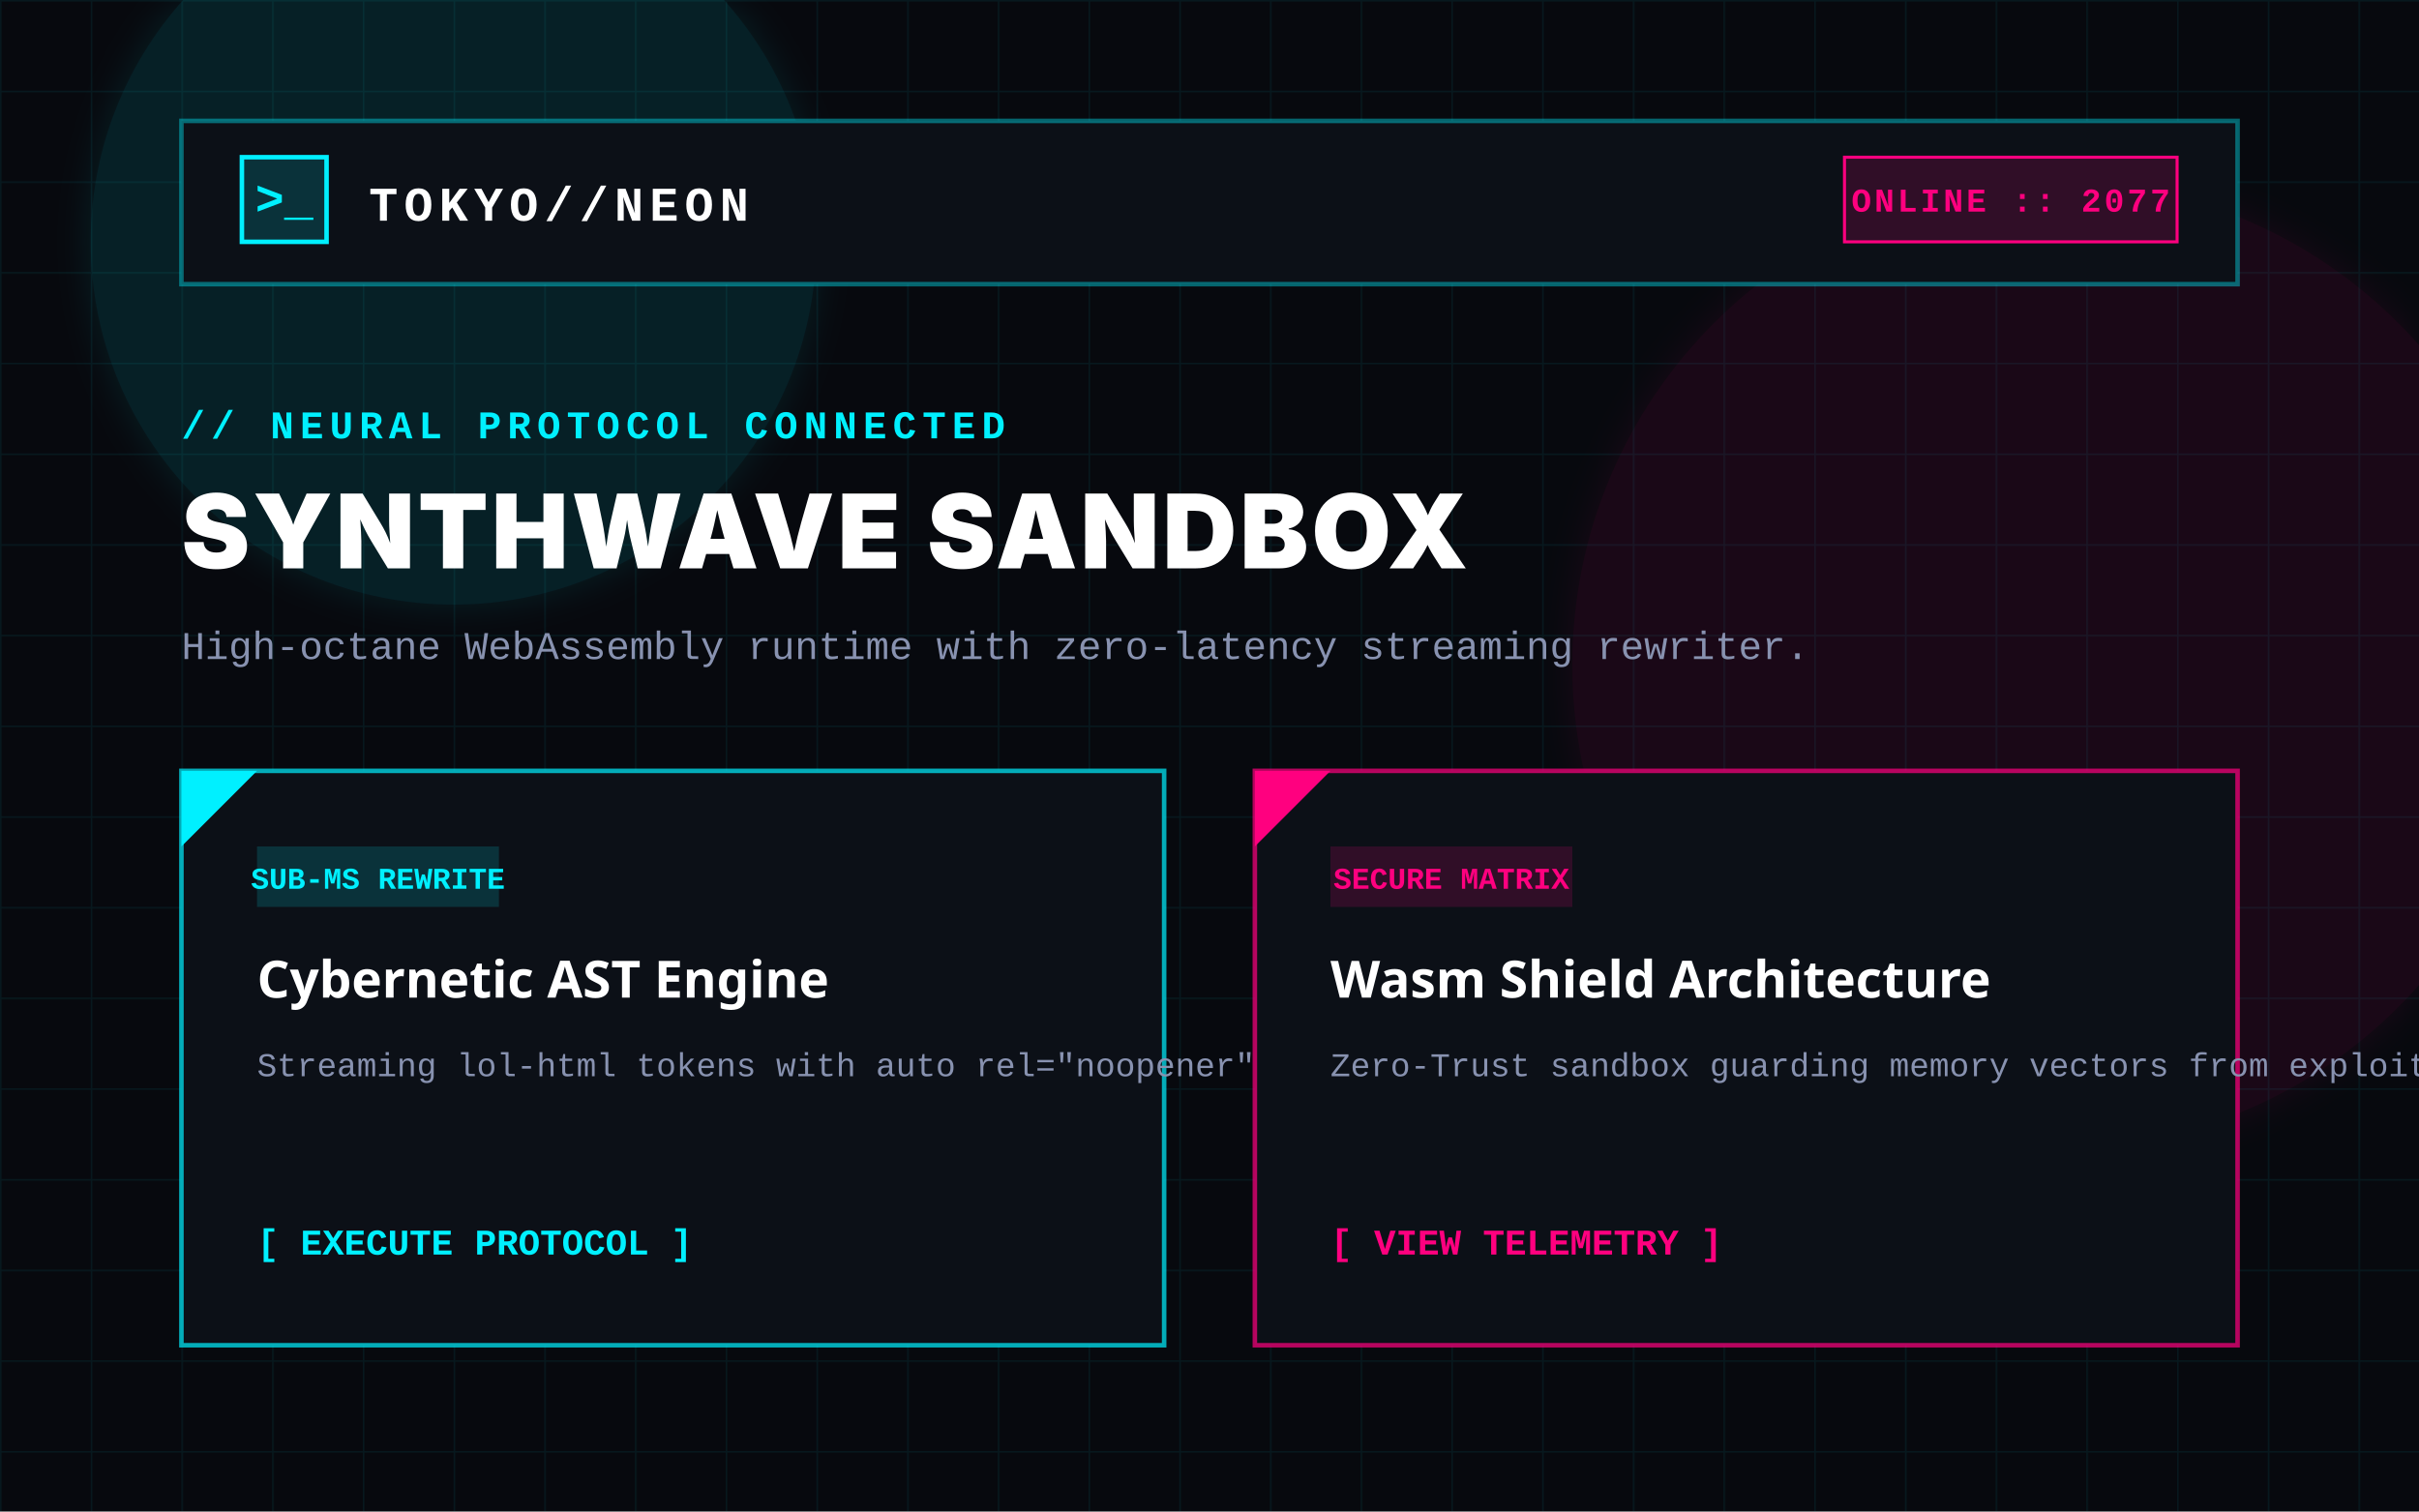
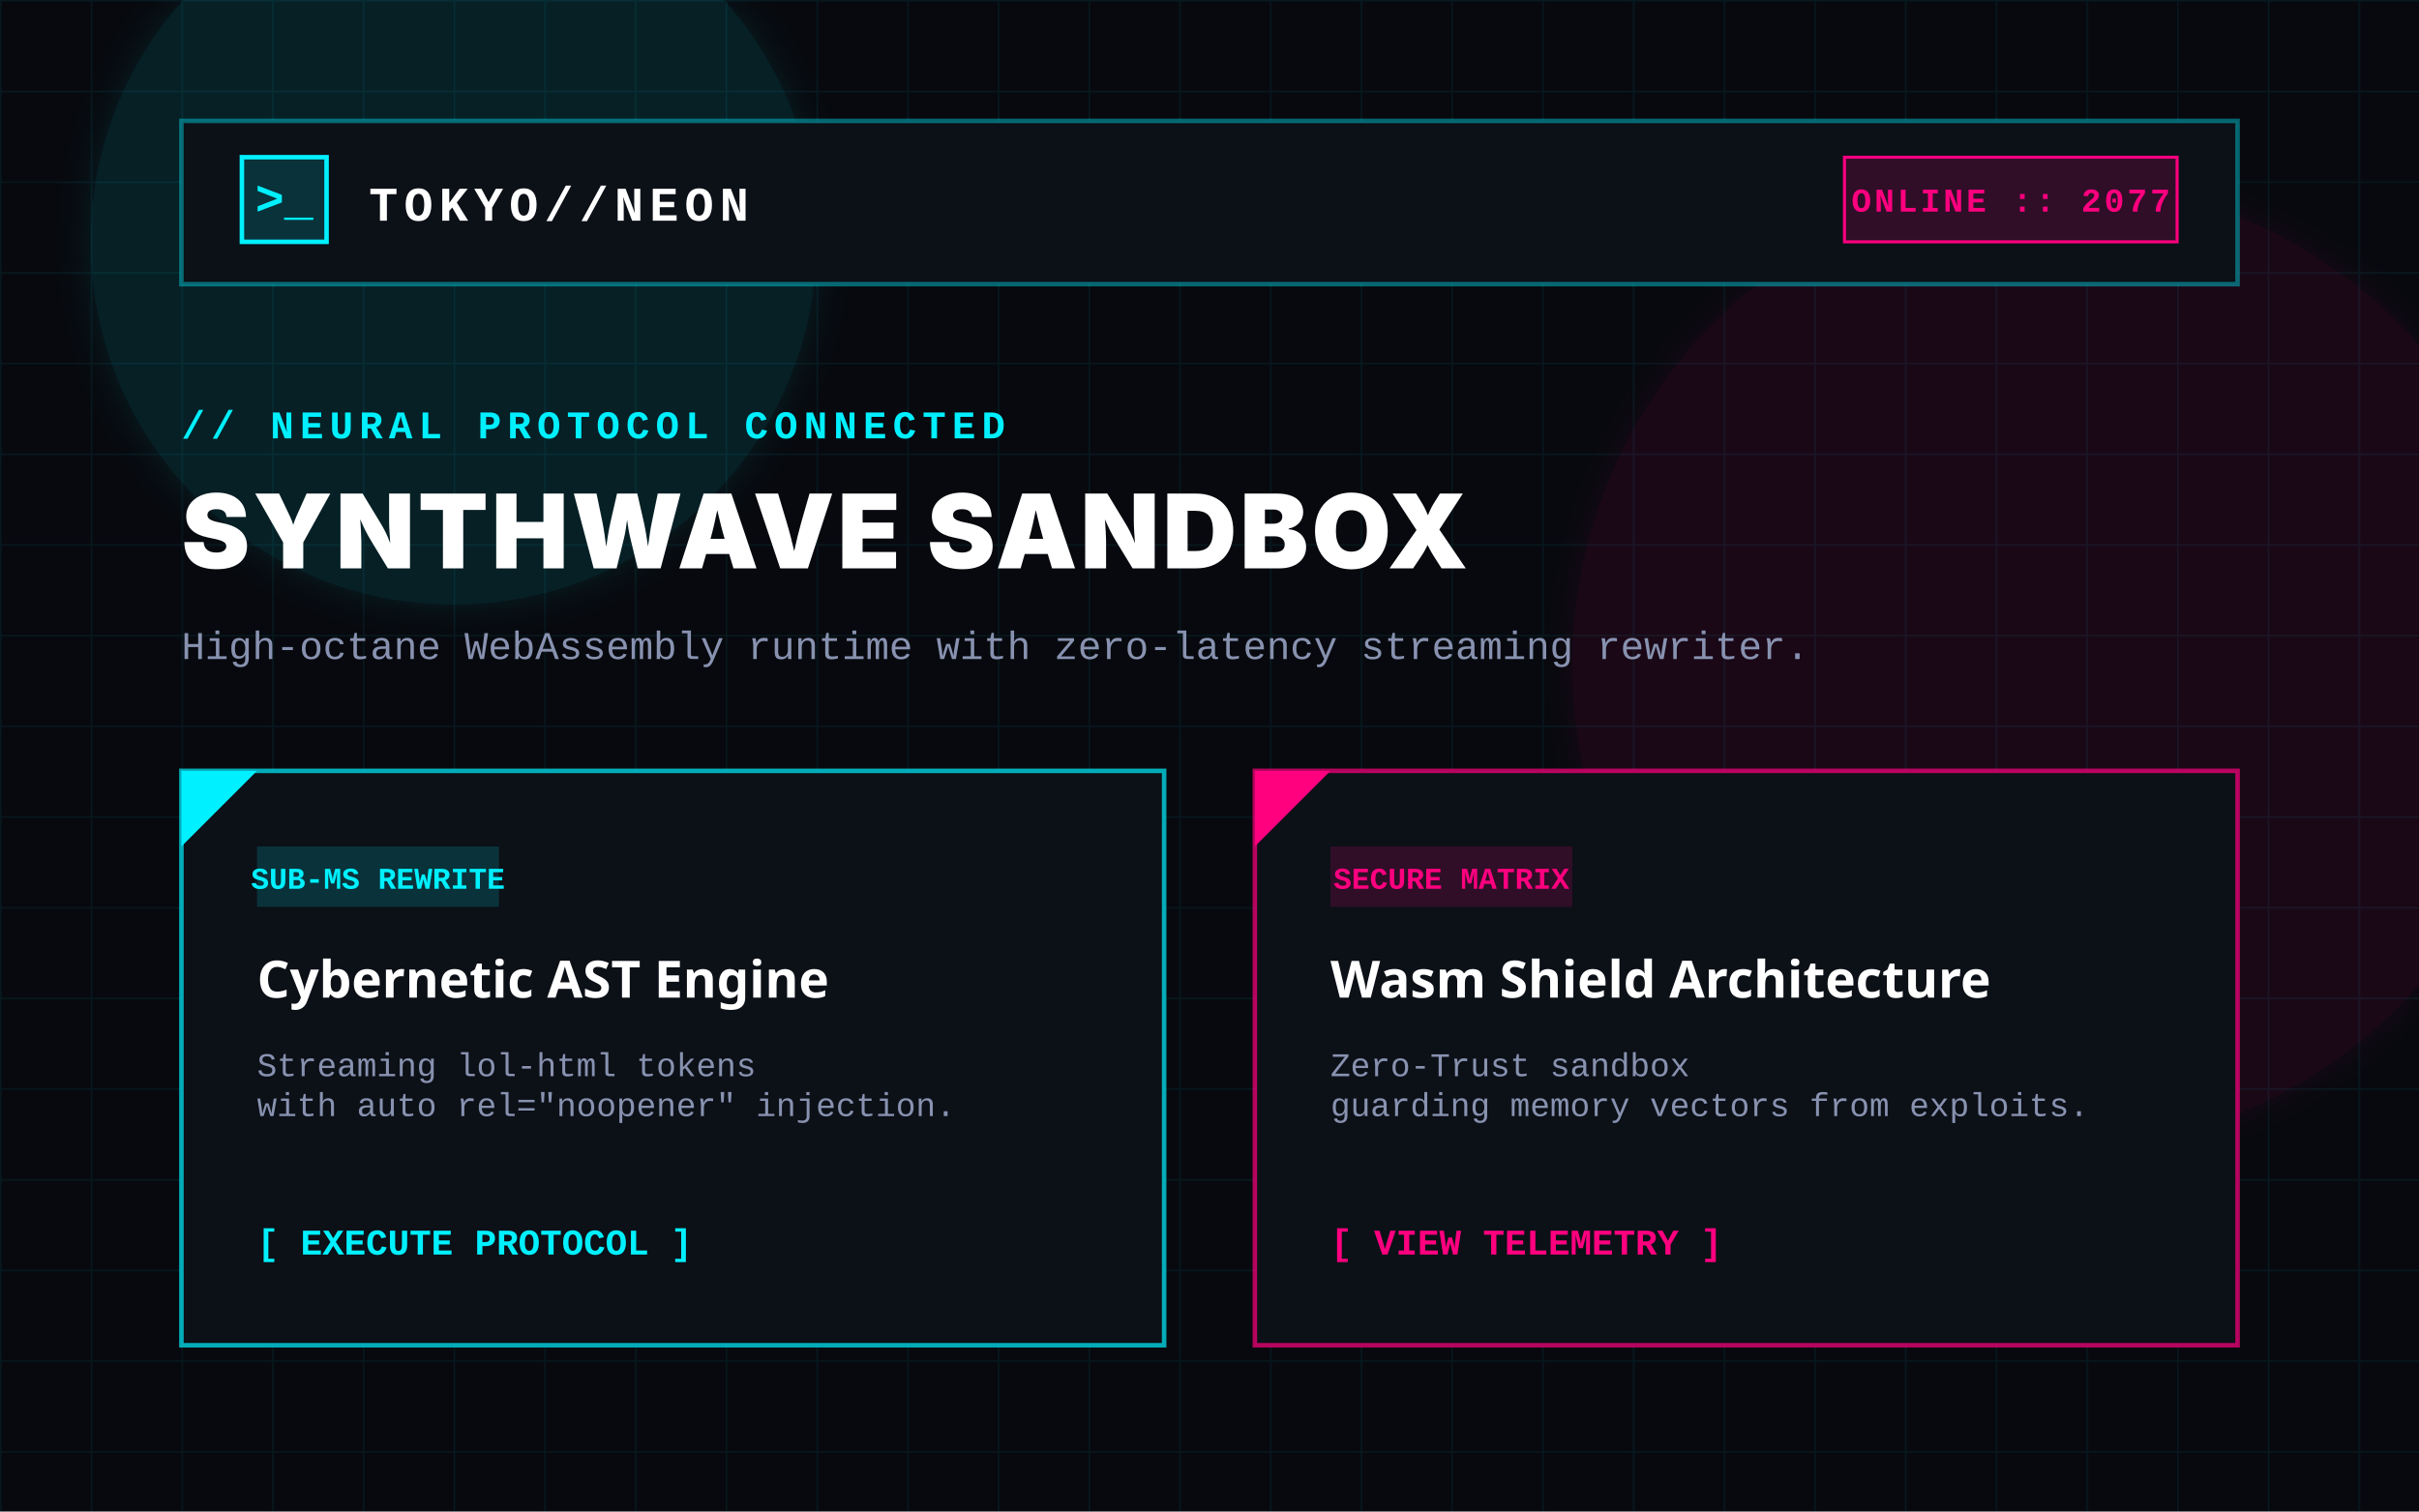
<svg xmlns="http://www.w3.org/2000/svg" viewBox="0 0 800 500" width="100%" height="100%">
  <defs>
    <linearGradient id="neon-cyan" x1="0%" y1="0%" x2="100%" y2="100%">
      <stop offset="0%" stop-color="#00f0ff" />
      <stop offset="100%" stop-color="#7000ff" />
    </linearGradient>
    <linearGradient id="neon-pink" x1="0%" y1="0%" x2="100%" y2="100%">
      <stop offset="0%" stop-color="#ff007f" />
      <stop offset="100%" stop-color="#ff7700" />
    </linearGradient>
    <pattern id="cyber-grid" width="30" height="30" patternUnits="userSpaceOnUse">
      <path d="M 30 0 L 0 0 0 30" fill="none" stroke="rgba(0, 240, 255, 0.07)" stroke-width="1" />
    </pattern>
    <filter id="neon-glow" x="-20%" y="-20%" width="140%" height="140%">
      <feGaussianBlur stdDeviation="6" result="blur" />
      <feMerge>
        <feMergeNode in="blur" />
        <feMergeNode in="SourceGraphic" />
      </feMerge>
    </filter>
  </defs>
  <rect width="800" height="500" fill="#07090e" />
  <rect width="800" height="500" fill="url(#cyber-grid)" />
  <circle cx="150" cy="80" r="120" fill="#00f0ff" opacity="0.1" filter="url(#neon-glow)" />
  <circle cx="680" cy="220" r="160" fill="#ff007f" opacity="0.08" filter="url(#neon-glow)" />
  <rect x="60" y="40" width="680" height="54" fill="#0c1017" stroke="#00f0ff" stroke-width="1.5" stroke-opacity="0.4" />
  <rect x="80" y="52" width="28" height="28" fill="#00f0ff" fill-opacity="0.15" stroke="#00f0ff" stroke-width="1.5" />
  <text x="94" y="71" fill="#00f0ff" font-family="'Courier New', monospace" font-weight="900" font-size="16" text-anchor="middle">&gt;_</text>
  <text x="122" y="73" fill="#ffffff" font-family="'Courier New', monospace" font-weight="700" font-size="16" letter-spacing="2">TOKYO//NEON</text>
  <rect x="610" y="52" width="110" height="28" fill="rgba(255,0,127,0.15)" stroke="#ff007f" stroke-width="1" />
  <text x="665" y="70" fill="#ff007f" font-family="'Courier New', monospace" font-weight="700" font-size="11" letter-spacing="1" text-anchor="middle">ONLINE :: 2077</text>
  <text x="60" y="145" fill="#00f0ff" font-family="'Courier New', monospace" font-weight="600" font-size="13" letter-spacing="2">// NEURAL PROTOCOL CONNECTED</text>
  <text x="60" y="188" fill="#ffffff" font-family="-apple-system, sans-serif" font-weight="900" font-size="34" letter-spacing="1">SYNTHWAVE SANDBOX</text>
  <text x="60" y="218" fill="#8892b0" font-family="'Courier New', monospace" font-size="13">High-octane WebAssembly runtime with zero-latency streaming rewriter.</text>
  <g>
    <rect x="60" y="255" width="325" height="190" fill="#0c1017" stroke="#00f0ff" stroke-width="1.5" stroke-opacity="0.7" />
    <polygon points="60,255 85,255 60,280" fill="#00f0ff" />
    <rect x="85" y="280" width="80" height="20" fill="rgba(0,240,255,0.15)" />
    <text x="125" y="294" fill="#00f0ff" font-family="'Courier New', monospace" font-weight="700" font-size="10" text-anchor="middle">SUB-MS REWRITE</text>
    <text x="85" y="330" fill="#ffffff" font-family="sans-serif" font-weight="800" font-size="17">Cybernetic AST Engine</text>
-     <text x="85" y="356" fill="#8892b0" font-family="'Courier New', monospace" font-size="11">Streaming lol-html tokens with auto rel="noopener" injection.</text>
+     <text x="85" y="356" fill="#8892b0" font-family="'Courier New', monospace" font-size="11">
+       <tspan x="85" dy="0">Streaming lol-html tokens</tspan>
+       <tspan x="85" dy="1.2em">with auto rel="noopener" injection.</tspan>
+     </text>
    <text x="85" y="415" fill="#00f0ff" font-family="'Courier New', monospace" font-weight="700" font-size="12">[ EXECUTE PROTOCOL ]</text>
    <rect x="415" y="255" width="325" height="190" fill="#0c1017" stroke="#ff007f" stroke-width="1.5" stroke-opacity="0.7" />
    <polygon points="415,255 440,255 415,280" fill="#ff007f" />
    <rect x="440" y="280" width="80" height="20" fill="rgba(255,0,127,0.15)" />
    <text x="480" y="294" fill="#ff007f" font-family="'Courier New', monospace" font-weight="700" font-size="10" text-anchor="middle">SECURE MATRIX</text>
    <text x="440" y="330" fill="#ffffff" font-family="sans-serif" font-weight="800" font-size="17">Wasm Shield Architecture</text>
-     <text x="440" y="356" fill="#8892b0" font-family="'Courier New', monospace" font-size="11">Zero-Trust sandbox guarding memory vectors from exploits.</text>
+     <text x="440" y="356" fill="#8892b0" font-family="'Courier New', monospace" font-size="11">
+       <tspan x="440" dy="0">Zero-Trust sandbox</tspan>
+       <tspan x="440" dy="1.2em">guarding memory vectors from exploits.</tspan>
+     </text>
    <text x="440" y="415" fill="#ff007f" font-family="'Courier New', monospace" font-weight="700" font-size="12">[ VIEW TELEMETRY ]</text>
  </g>
</svg>
